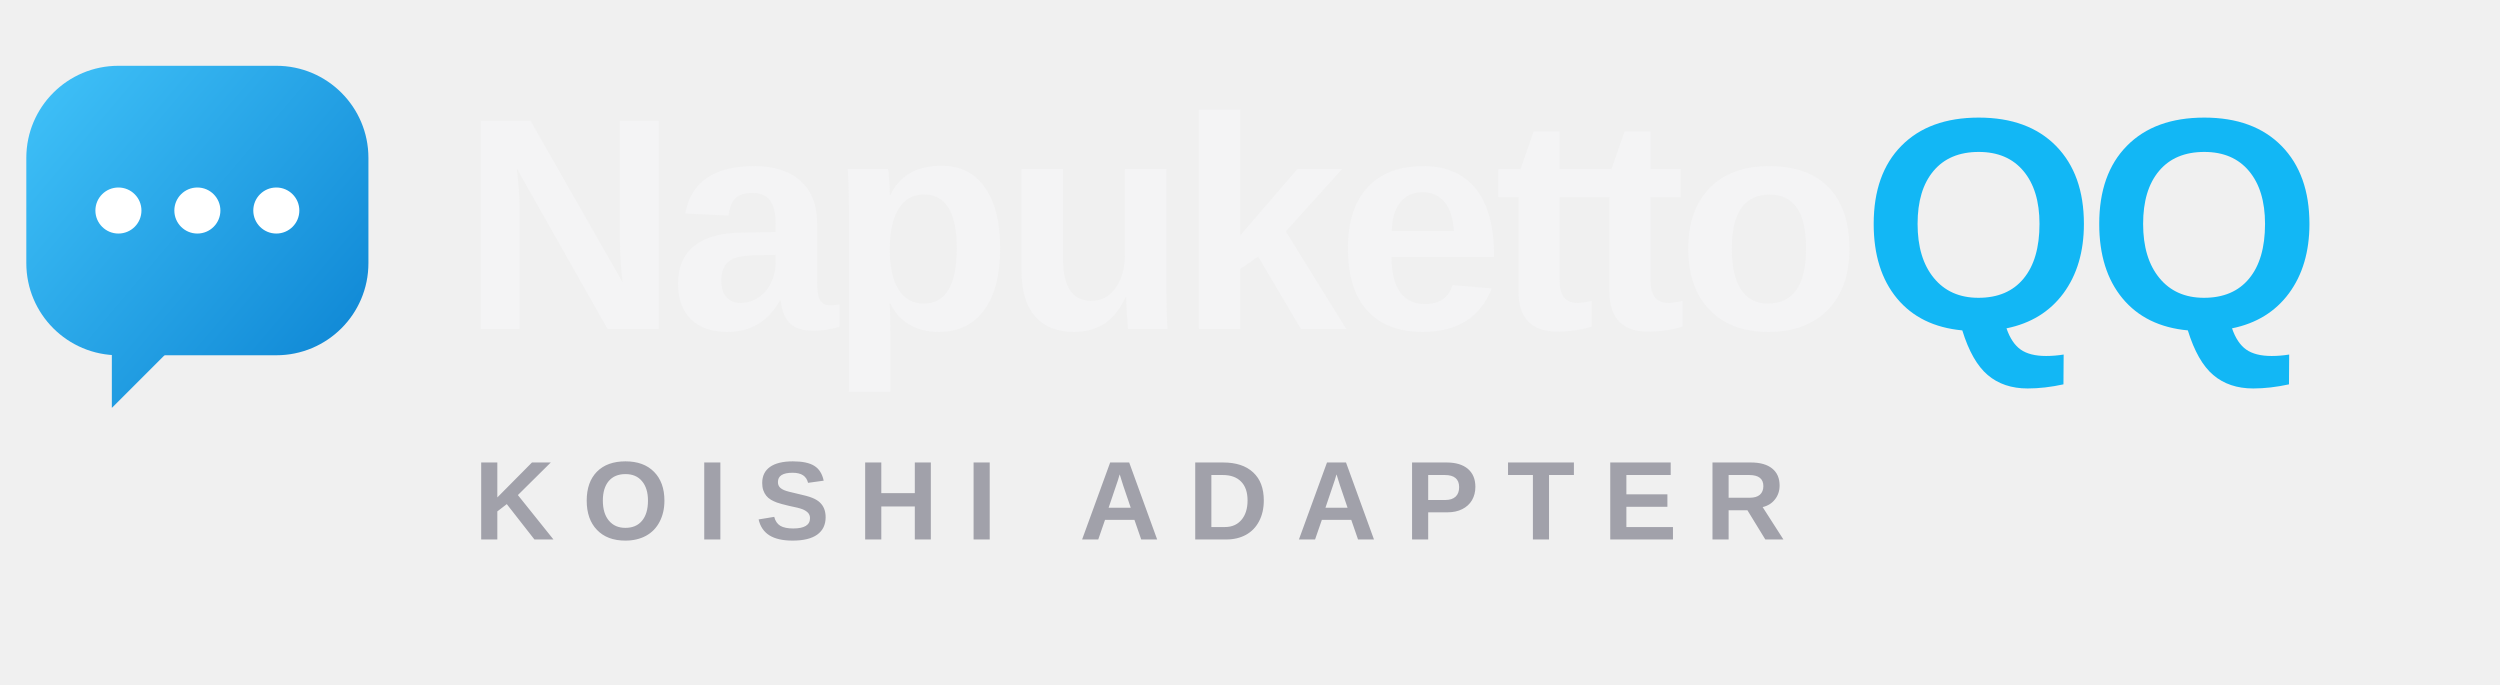
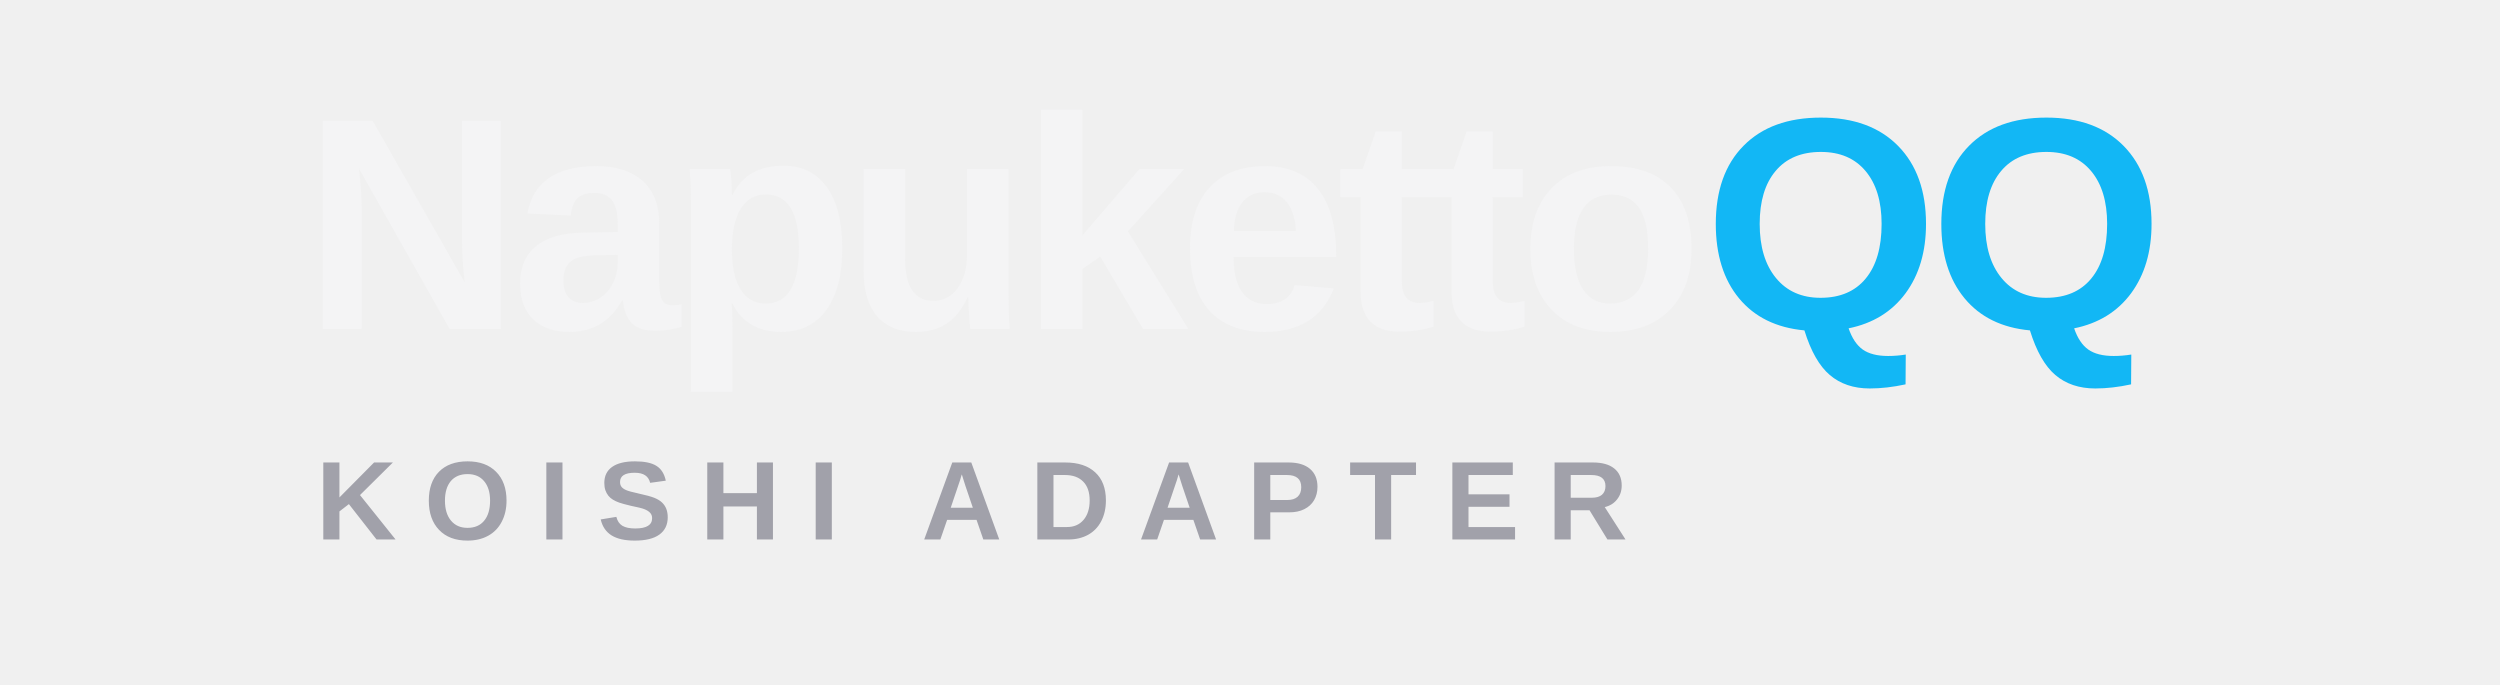
<svg xmlns="http://www.w3.org/2000/svg" width="380" height="104" viewBox="0 0 380 104" role="img" aria-label="NapukettoQQ Koishi Adapter">
-   <defs>
-     <linearGradient id="bubble" x1="0" y1="0" x2="52" y2="44" gradientUnits="userSpaceOnUse">
-       <stop offset="0" stop-color="#41C3F9" />
-       <stop offset="1" stop-color="#0E86D4" />
-     </linearGradient>
-   </defs>
-   <g transform="translate(4,10)">
-     <rect x="0" y="0" width="52" height="44" rx="14" fill="url(#bubble)" />
-     <path d="M13 38 L13 52 L27 38 Z" fill="url(#bubble)" />
-     <circle cx="14" cy="22" r="3.5" fill="#ffffff" />
-     <circle cx="26" cy="22" r="3.5" fill="#ffffff" />
-     <circle cx="38" cy="22" r="3.5" fill="#ffffff" />
-   </g>
-   <text x="70" y="50" font-family="'Segoe UI','Helvetica Neue',Arial,sans-serif" font-size="46" font-weight="700" letter-spacing="-1.5" fill="#F4F4F5">Napuketto<tspan fill="#12B7F5">QQ</tspan>
+   <text x="46" y="50" font-family="'Segoe UI','Helvetica Neue',Arial,sans-serif" font-size="46" font-weight="700" letter-spacing="-1.5" fill="#F4F4F5">Napuketto<tspan fill="#12B7F5">QQ</tspan>
  </text>
-   <text x="72" y="82" font-family="'Segoe UI','Helvetica Neue',Arial,sans-serif" font-size="17" font-weight="600" letter-spacing="4.2" fill="#A1A1AA">KOISHI ADAPTER</text>
+   <text x="48" y="82" font-family="'Segoe UI','Helvetica Neue',Arial,sans-serif" font-size="17" font-weight="600" letter-spacing="4.2" fill="#A1A1AA">KOISHI ADAPTER</text>
</svg>
